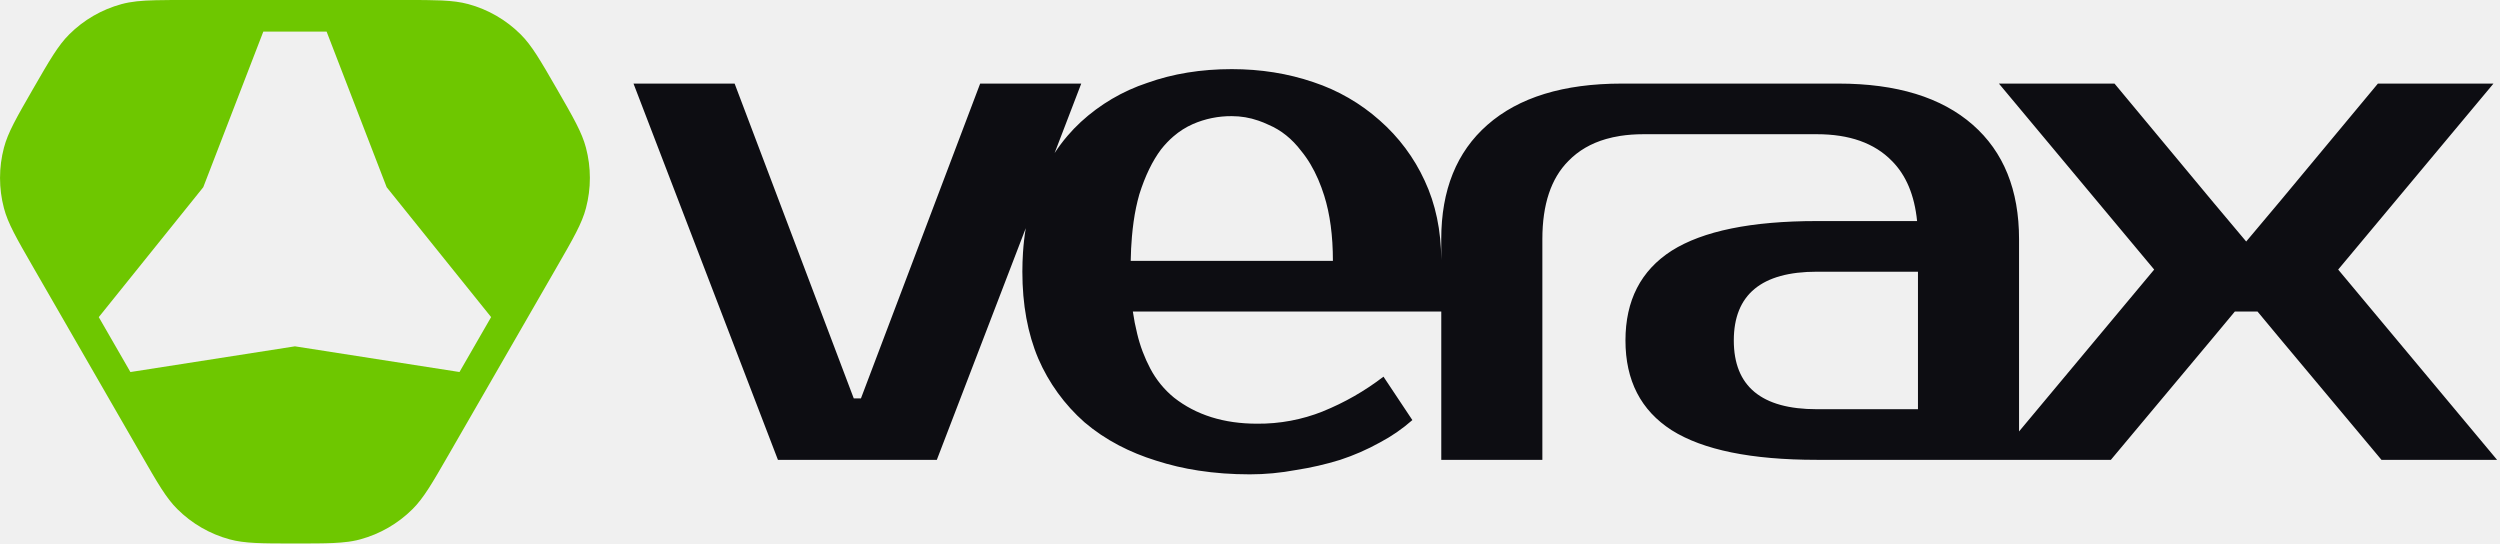
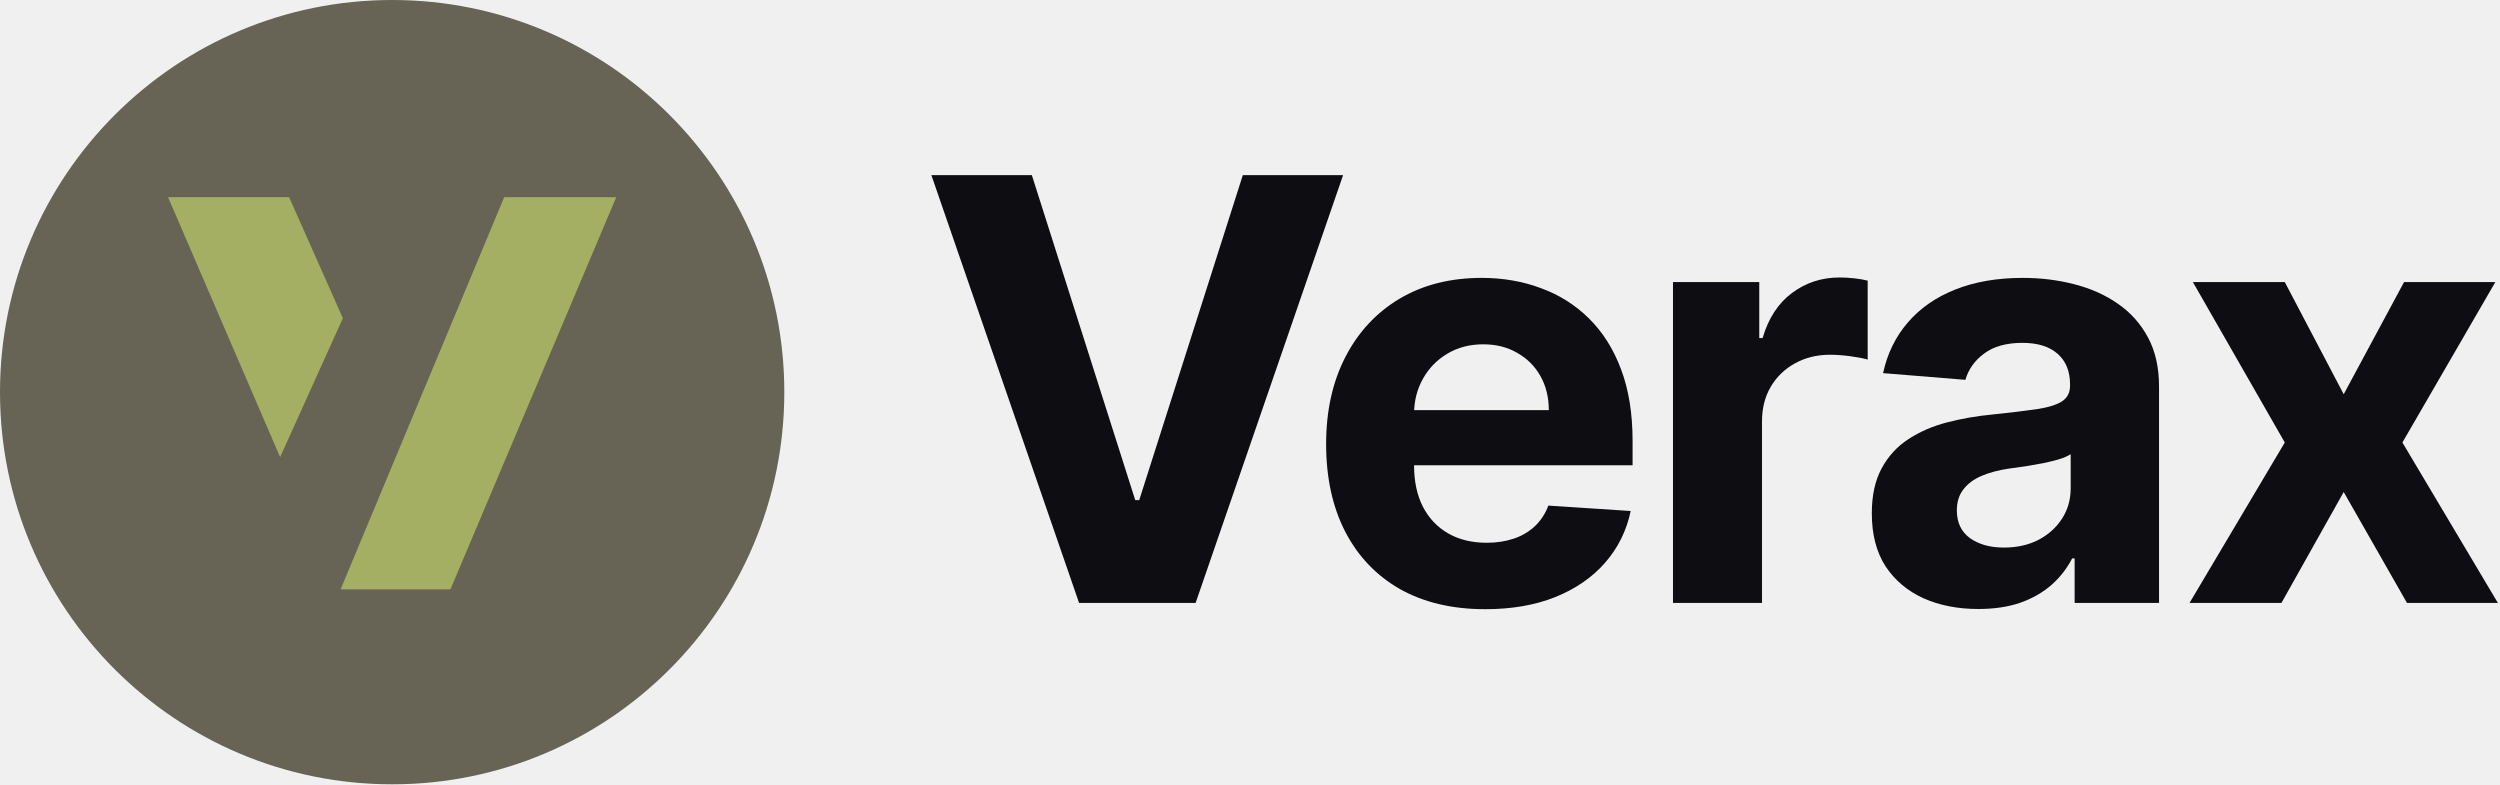
- <svg xmlns="http://www.w3.org/2000/svg" width="92" height="20" fill="none">
-   <path fill="#0D0D12" fill-rule="evenodd" d="M48.68 15.14a6.373 6.373 0 0 1-2.419.452c-1.223 0-2.242-.32-3.057-.959a3.462 3.462 0 0 1-.872-1.067 5.429 5.429 0 0 1-.484-1.286 8.228 8.228 0 0 1-.159-.816h11.35v5.46h3.72V8.801c0-1.279.32-2.237.957-2.876.369-.38.831-.65 1.389-.81.165-.048.34-.085.521-.114.267-.041.552-.062.854-.062h6.38c.598 0 1.127.081 1.585.243.465.165.858.412 1.179.743.521.522.83 1.26.925 2.21H66.86c-2.41 0-4.19.364-5.343 1.091-1.134.729-1.7 1.829-1.7 3.303 0 1.473.566 2.574 1.7 3.302 1.152.727 2.933 1.091 5.343 1.091h10.82l3.721-4.447.841-1.01h.835l.84 1.01 3.721 4.447h4.254L86.045 9.92l5.715-6.844h-4.253L83.919 7.39 82.66 8.888 81.402 7.39l-3.588-4.314H73.56l5.714 6.844-4.973 5.957V8.802c0-1.811-.567-3.213-1.701-4.208-1.152-1.012-2.8-1.518-4.944-1.518h-7.974c-2.144 0-3.792.506-4.944 1.518-1.134.995-1.7 2.397-1.7 4.208v.761c-.005-1.086-.209-2.058-.612-2.918a6.63 6.63 0 0 0-1.648-2.21 6.973 6.973 0 0 0-2.445-1.412c-.939-.32-1.94-.479-3.004-.479-1.134 0-2.17.169-3.11.506a6.75 6.75 0 0 0-2.444 1.438 5.932 5.932 0 0 0-.486.505c-.172.2-.332.414-.48.64l.981-2.557h-3.72L31.683 14.66h-.265L27.034 3.076h-3.721l5.315 13.847h5.847l3.273-8.526c-.048.29-.082.589-.102.898-.015.23-.023.464-.023.705 0 1.207.195 2.272.585 3.195a6.644 6.644 0 0 0 1.7 2.344c.382.325.804.61 1.268.852.421.22.875.407 1.364.559a9.943 9.943 0 0 0 1.561.367c.602.093 1.233.139 1.894.139.567 0 1.134-.054 1.7-.16a11.306 11.306 0 0 0 1.622-.373 8.442 8.442 0 0 0 1.462-.639 6.15 6.15 0 0 0 1.196-.825l-1.063-1.598a9.508 9.508 0 0 1-2.233 1.278ZM43.895 4.567a3.516 3.516 0 0 1 1.434-.293 2.964 2.964 0 0 1 .979.165c.126.043.252.094.377.154.46.195.86.515 1.197.959.243.294.454.647.631 1.058a6.204 6.204 0 0 1 .219.593c.212.675.319 1.473.319 2.397H41.61c.005-.308.02-.602.044-.88.033-.39.084-.75.153-1.081.036-.17.076-.334.121-.49.213-.674.479-1.224.798-1.65.142-.18.294-.34.456-.479.22-.19.458-.34.714-.453ZM70.58 15.059h-3.72c-2.037 0-3.056-.843-3.056-2.53 0-1.686 1.019-2.53 3.057-2.53h3.72v5.06Z" clip-rule="evenodd" />
-   <path fill="#6EC700" fill-rule="evenodd" d="m20.493 9.822-3.979 6.904c-.615 1.068-.923 1.602-1.333 2.01a4.334 4.334 0 0 1-1.922 1.112l-.139.035c-.096.021-.194.039-.298.053a6.763 6.763 0 0 1-.556.047c-.37.017-.82.017-1.412.017-1.231 0-1.846 0-2.405-.152a4.335 4.335 0 0 1-1.922-1.112c-.41-.407-.717-.94-1.33-2.005l-.003-.005-3.979-6.904C.6 8.754.292 8.22.145 7.66a4.361 4.361 0 0 1 0-2.224c.147-.56.455-1.094 1.07-2.162.616-1.068.924-1.602 1.334-2.01A4.335 4.335 0 0 1 4.47.152C4.824.056 5.2.02 5.738.008 6.053 0 6.422 0 6.876 0h7.956l.653.001.273.003c.182.002.346.006.497.013.393.019.695.057.982.135.726.197 1.388.58 1.922 1.112.41.408.718.942 1.334 2.01.615 1.068.923 1.602 1.07 2.162a4.347 4.347 0 0 1 0 2.224c-.147.56-.455 1.094-1.07 2.162ZM9.69 1.163h2.329l2.21 5.726 3.844 4.78-1.164 2.021-6.055-.945-6.055.946-1.164-2.021L7.48 6.89l2.21-5.727Z" clip-rule="evenodd" />
+ <svg xmlns="http://www.w3.org/2000/svg" width="102" height="32" viewBox="0 0 102 32" fill="none">
+   <g clip-path="url(#clip0_1658_29071)">
+     <circle cx="16" cy="16" r="16" fill="#676455" />
+     <path d="M11.795 8.046H6.857L11.429 18.651L13.989 12.983L11.795 8.046Z" fill="#A5AF63" />
+     <path d="M25.142 8.046H20.571L13.896 24.046H18.377L25.142 8.046Z" fill="#A5AF63" />
+   </g>
+   <path d="M42.099 7.145L46.318 20.406H46.48L50.707 7.145H54.798L48.781 24.599H44.026L38 7.145H42.099Z" fill="#0D0D12" />
+   <path d="M60.6 24.855C59.254 24.855 58.095 24.582 57.123 24.037C56.157 23.486 55.413 22.707 54.89 21.702C54.367 20.69 54.106 19.494 54.106 18.114C54.106 16.767 54.367 15.585 54.89 14.568C55.413 13.551 56.149 12.758 57.097 12.19C58.052 11.622 59.171 11.338 60.455 11.338C61.319 11.338 62.123 11.477 62.867 11.756C63.617 12.028 64.271 12.44 64.828 12.992C65.39 13.543 65.828 14.236 66.14 15.071C66.453 15.901 66.609 16.872 66.609 17.986V18.983H55.555V16.733H63.191C63.191 16.21 63.078 15.747 62.85 15.344C62.623 14.94 62.308 14.625 61.904 14.398C61.507 14.165 61.044 14.048 60.515 14.048C59.964 14.048 59.475 14.176 59.049 14.432C58.629 14.682 58.299 15.02 58.06 15.446C57.822 15.867 57.7 16.335 57.694 16.852V18.991C57.694 19.639 57.813 20.199 58.052 20.671C58.296 21.142 58.64 21.506 59.083 21.761C59.526 22.017 60.052 22.145 60.66 22.145C61.063 22.145 61.433 22.088 61.768 21.974C62.103 21.861 62.39 21.69 62.629 21.463C62.867 21.236 63.049 20.957 63.174 20.628L66.532 20.849C66.362 21.656 66.012 22.361 65.484 22.963C64.961 23.56 64.285 24.026 63.455 24.361C62.632 24.69 61.68 24.855 60.6 24.855Z" fill="#0D0D12" />
+   <path d="M68.258 24.599V11.508H71.778V13.793H71.914C72.153 12.98 72.554 12.367 73.116 11.952C73.679 11.531 74.326 11.321 75.059 11.321C75.241 11.321 75.437 11.332 75.647 11.355C75.858 11.378 76.042 11.409 76.201 11.449V14.671C76.031 14.619 75.795 14.574 75.494 14.534C75.193 14.494 74.917 14.474 74.667 14.474C74.133 14.474 73.656 14.591 73.235 14.824C72.821 15.051 72.491 15.369 72.247 15.778C72.008 16.188 71.889 16.659 71.889 17.193V24.599H68.258Z" fill="#0D0D12" />
+   <path d="M80.716 24.847C79.881 24.847 79.137 24.702 78.484 24.412C77.83 24.116 77.313 23.682 76.932 23.108C76.557 22.528 76.37 21.807 76.37 20.943C76.37 20.216 76.503 19.605 76.77 19.111C77.037 18.616 77.401 18.219 77.861 17.918C78.322 17.616 78.844 17.389 79.43 17.236C80.02 17.082 80.64 16.974 81.287 16.912C82.049 16.832 82.662 16.759 83.128 16.69C83.594 16.616 83.932 16.509 84.143 16.366C84.353 16.224 84.458 16.014 84.458 15.736V15.685C84.458 15.145 84.287 14.727 83.947 14.432C83.611 14.136 83.134 13.989 82.515 13.989C81.861 13.989 81.341 14.133 80.955 14.423C80.569 14.707 80.313 15.065 80.188 15.497L76.83 15.224C77.001 14.429 77.336 13.742 77.836 13.162C78.336 12.577 78.981 12.128 79.77 11.815C80.566 11.497 81.486 11.338 82.532 11.338C83.259 11.338 83.955 11.423 84.62 11.594C85.29 11.764 85.884 12.028 86.401 12.386C86.924 12.744 87.336 13.205 87.637 13.767C87.938 14.324 88.089 14.992 88.089 15.77V24.599H84.645V22.784H84.543C84.333 23.193 84.052 23.554 83.699 23.866C83.347 24.173 82.924 24.415 82.43 24.591C81.935 24.761 81.364 24.847 80.716 24.847ZM81.756 22.341C82.29 22.341 82.762 22.236 83.171 22.026C83.58 21.81 83.901 21.52 84.134 21.156C84.367 20.793 84.484 20.381 84.484 19.921V18.531C84.37 18.605 84.214 18.673 84.015 18.736C83.822 18.793 83.603 18.847 83.359 18.898C83.114 18.943 82.87 18.986 82.626 19.026C82.381 19.06 82.16 19.091 81.961 19.119C81.535 19.182 81.162 19.281 80.844 19.418C80.526 19.554 80.279 19.739 80.103 19.972C79.927 20.199 79.839 20.483 79.839 20.824C79.839 21.318 80.018 21.696 80.376 21.957C80.739 22.213 81.199 22.341 81.756 22.341Z" fill="#0D0D12" />
+   <path d="M93.219 11.508L95.623 16.085L98.086 11.508H101.81L98.018 18.054L101.913 24.599H98.205L95.623 20.074L93.083 24.599H89.333L93.219 18.054L89.469 11.508H93.219Z" fill="#0D0D12" />
+   <defs>
+     <clipPath id="clip0_1658_29071">
+       <rect width="32" height="32" fill="white" />
+     </clipPath>
+   </defs>
</svg>
